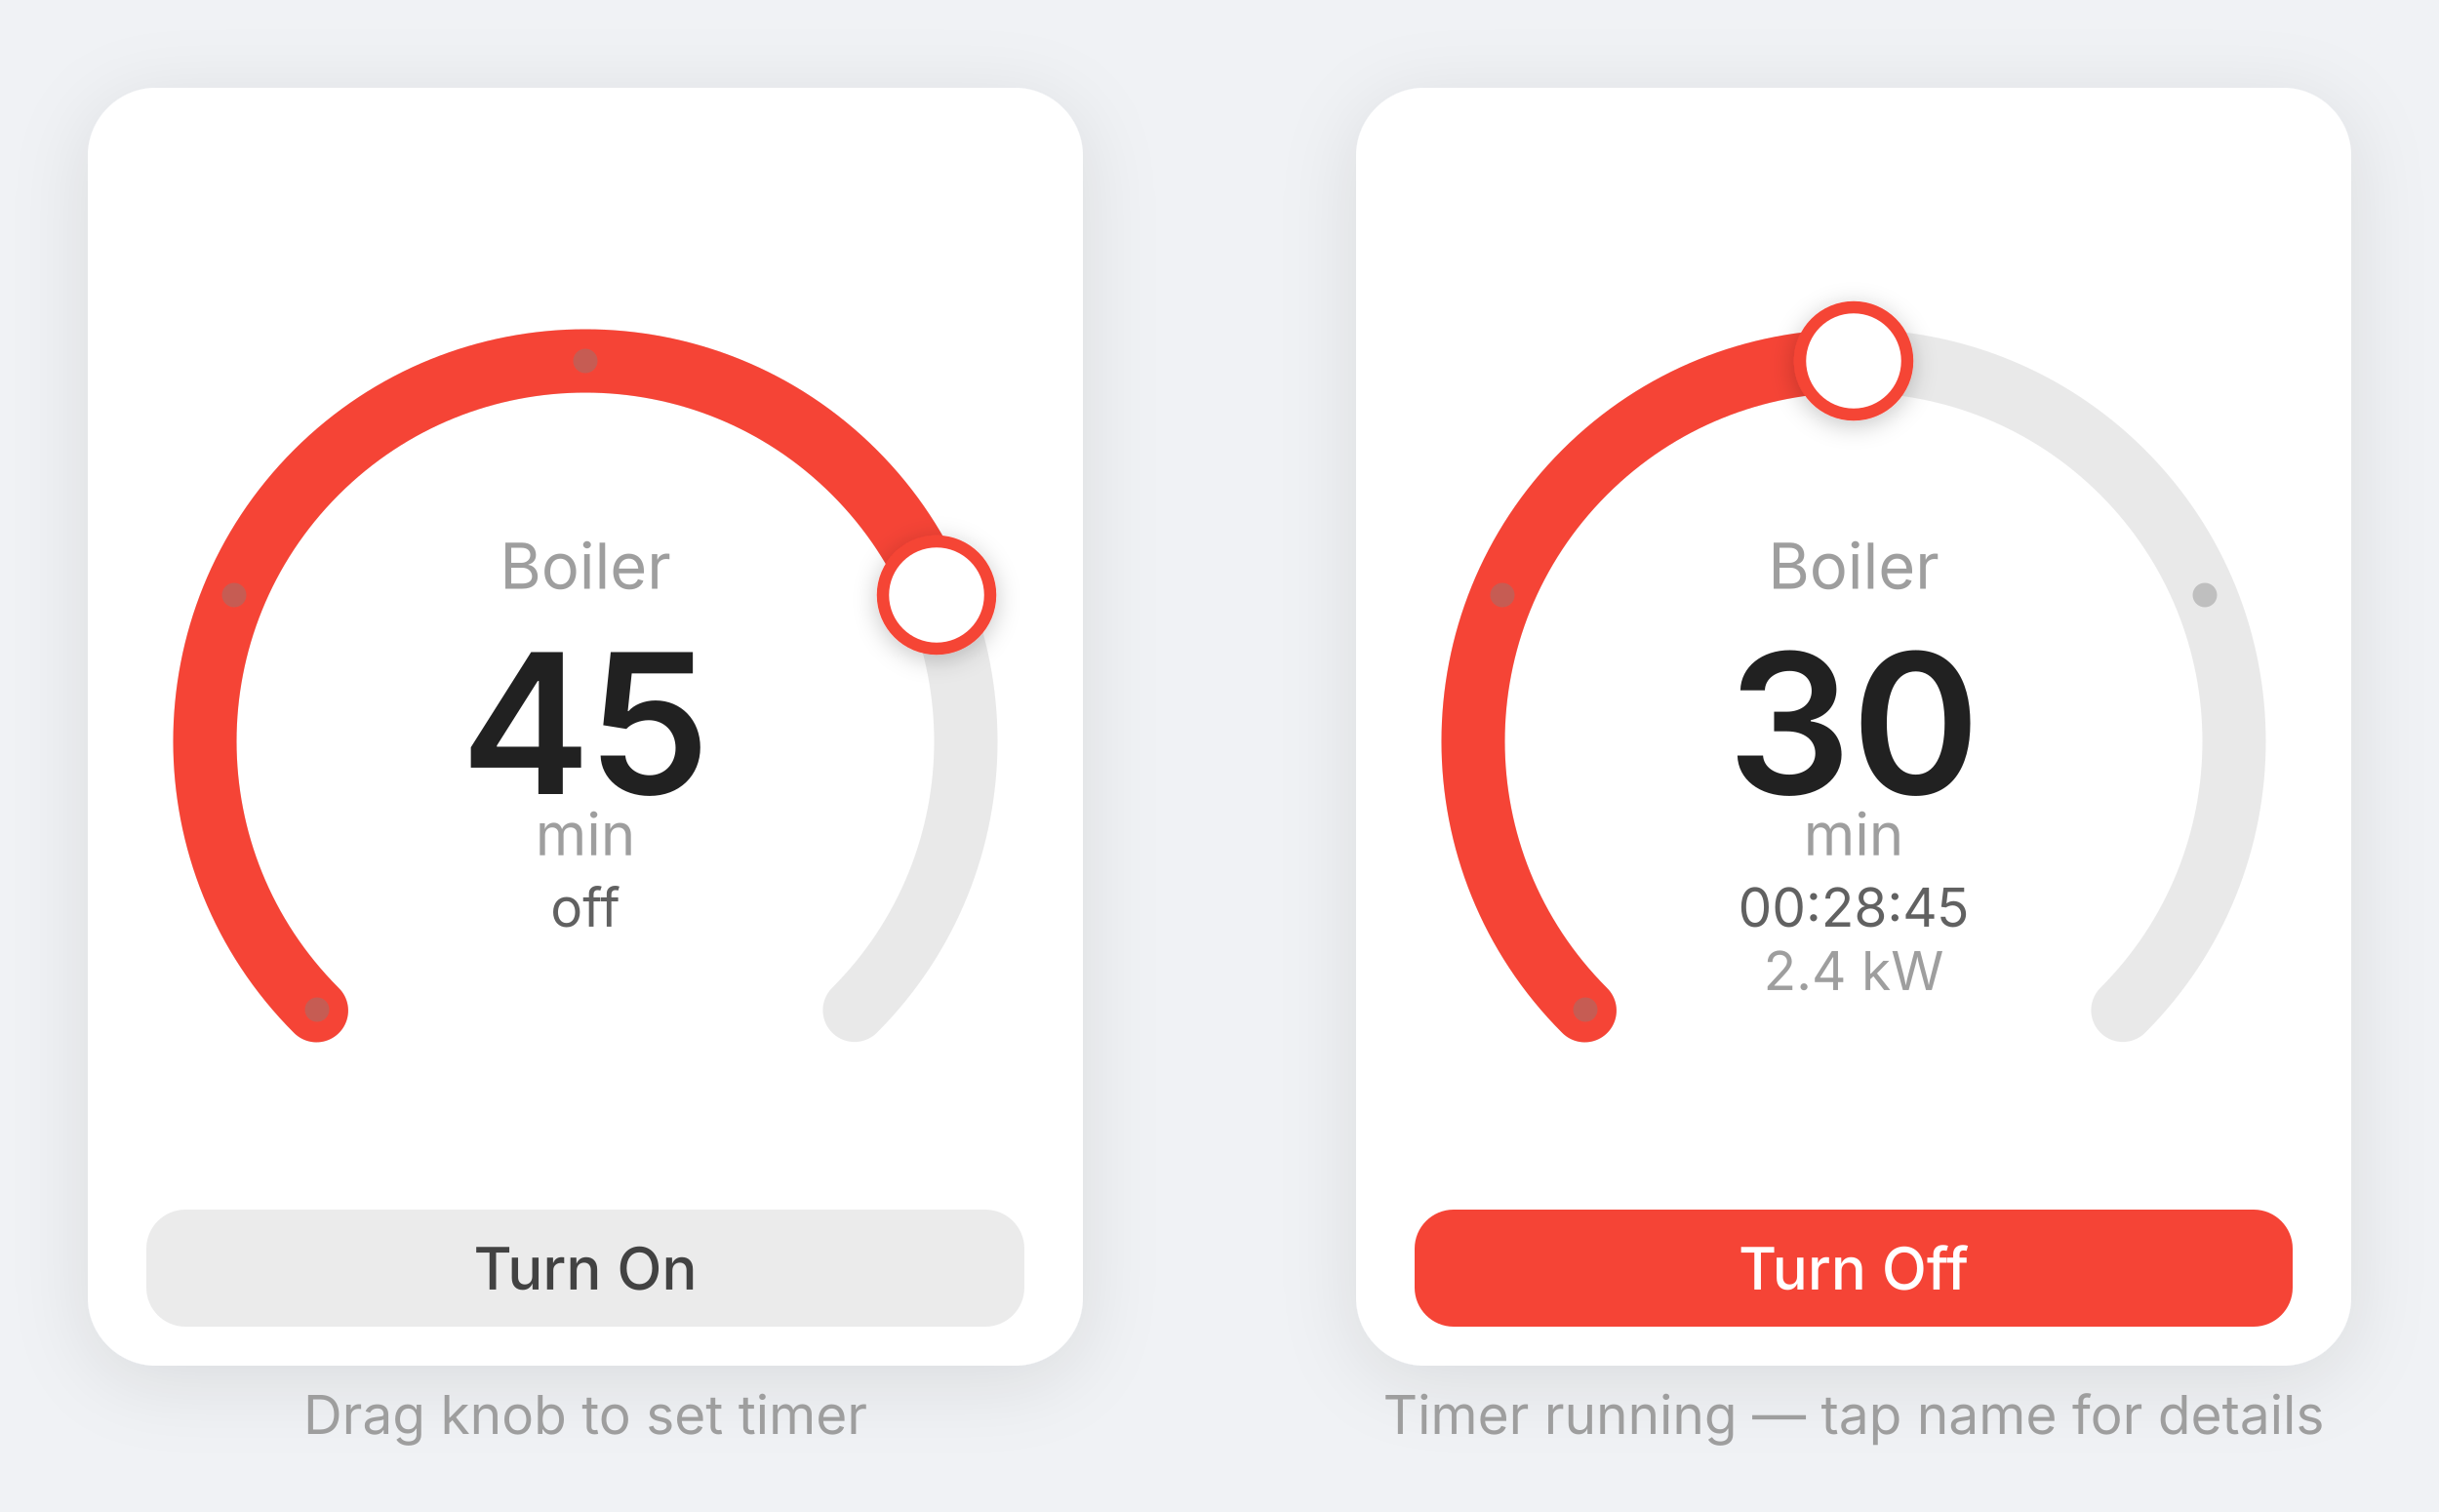
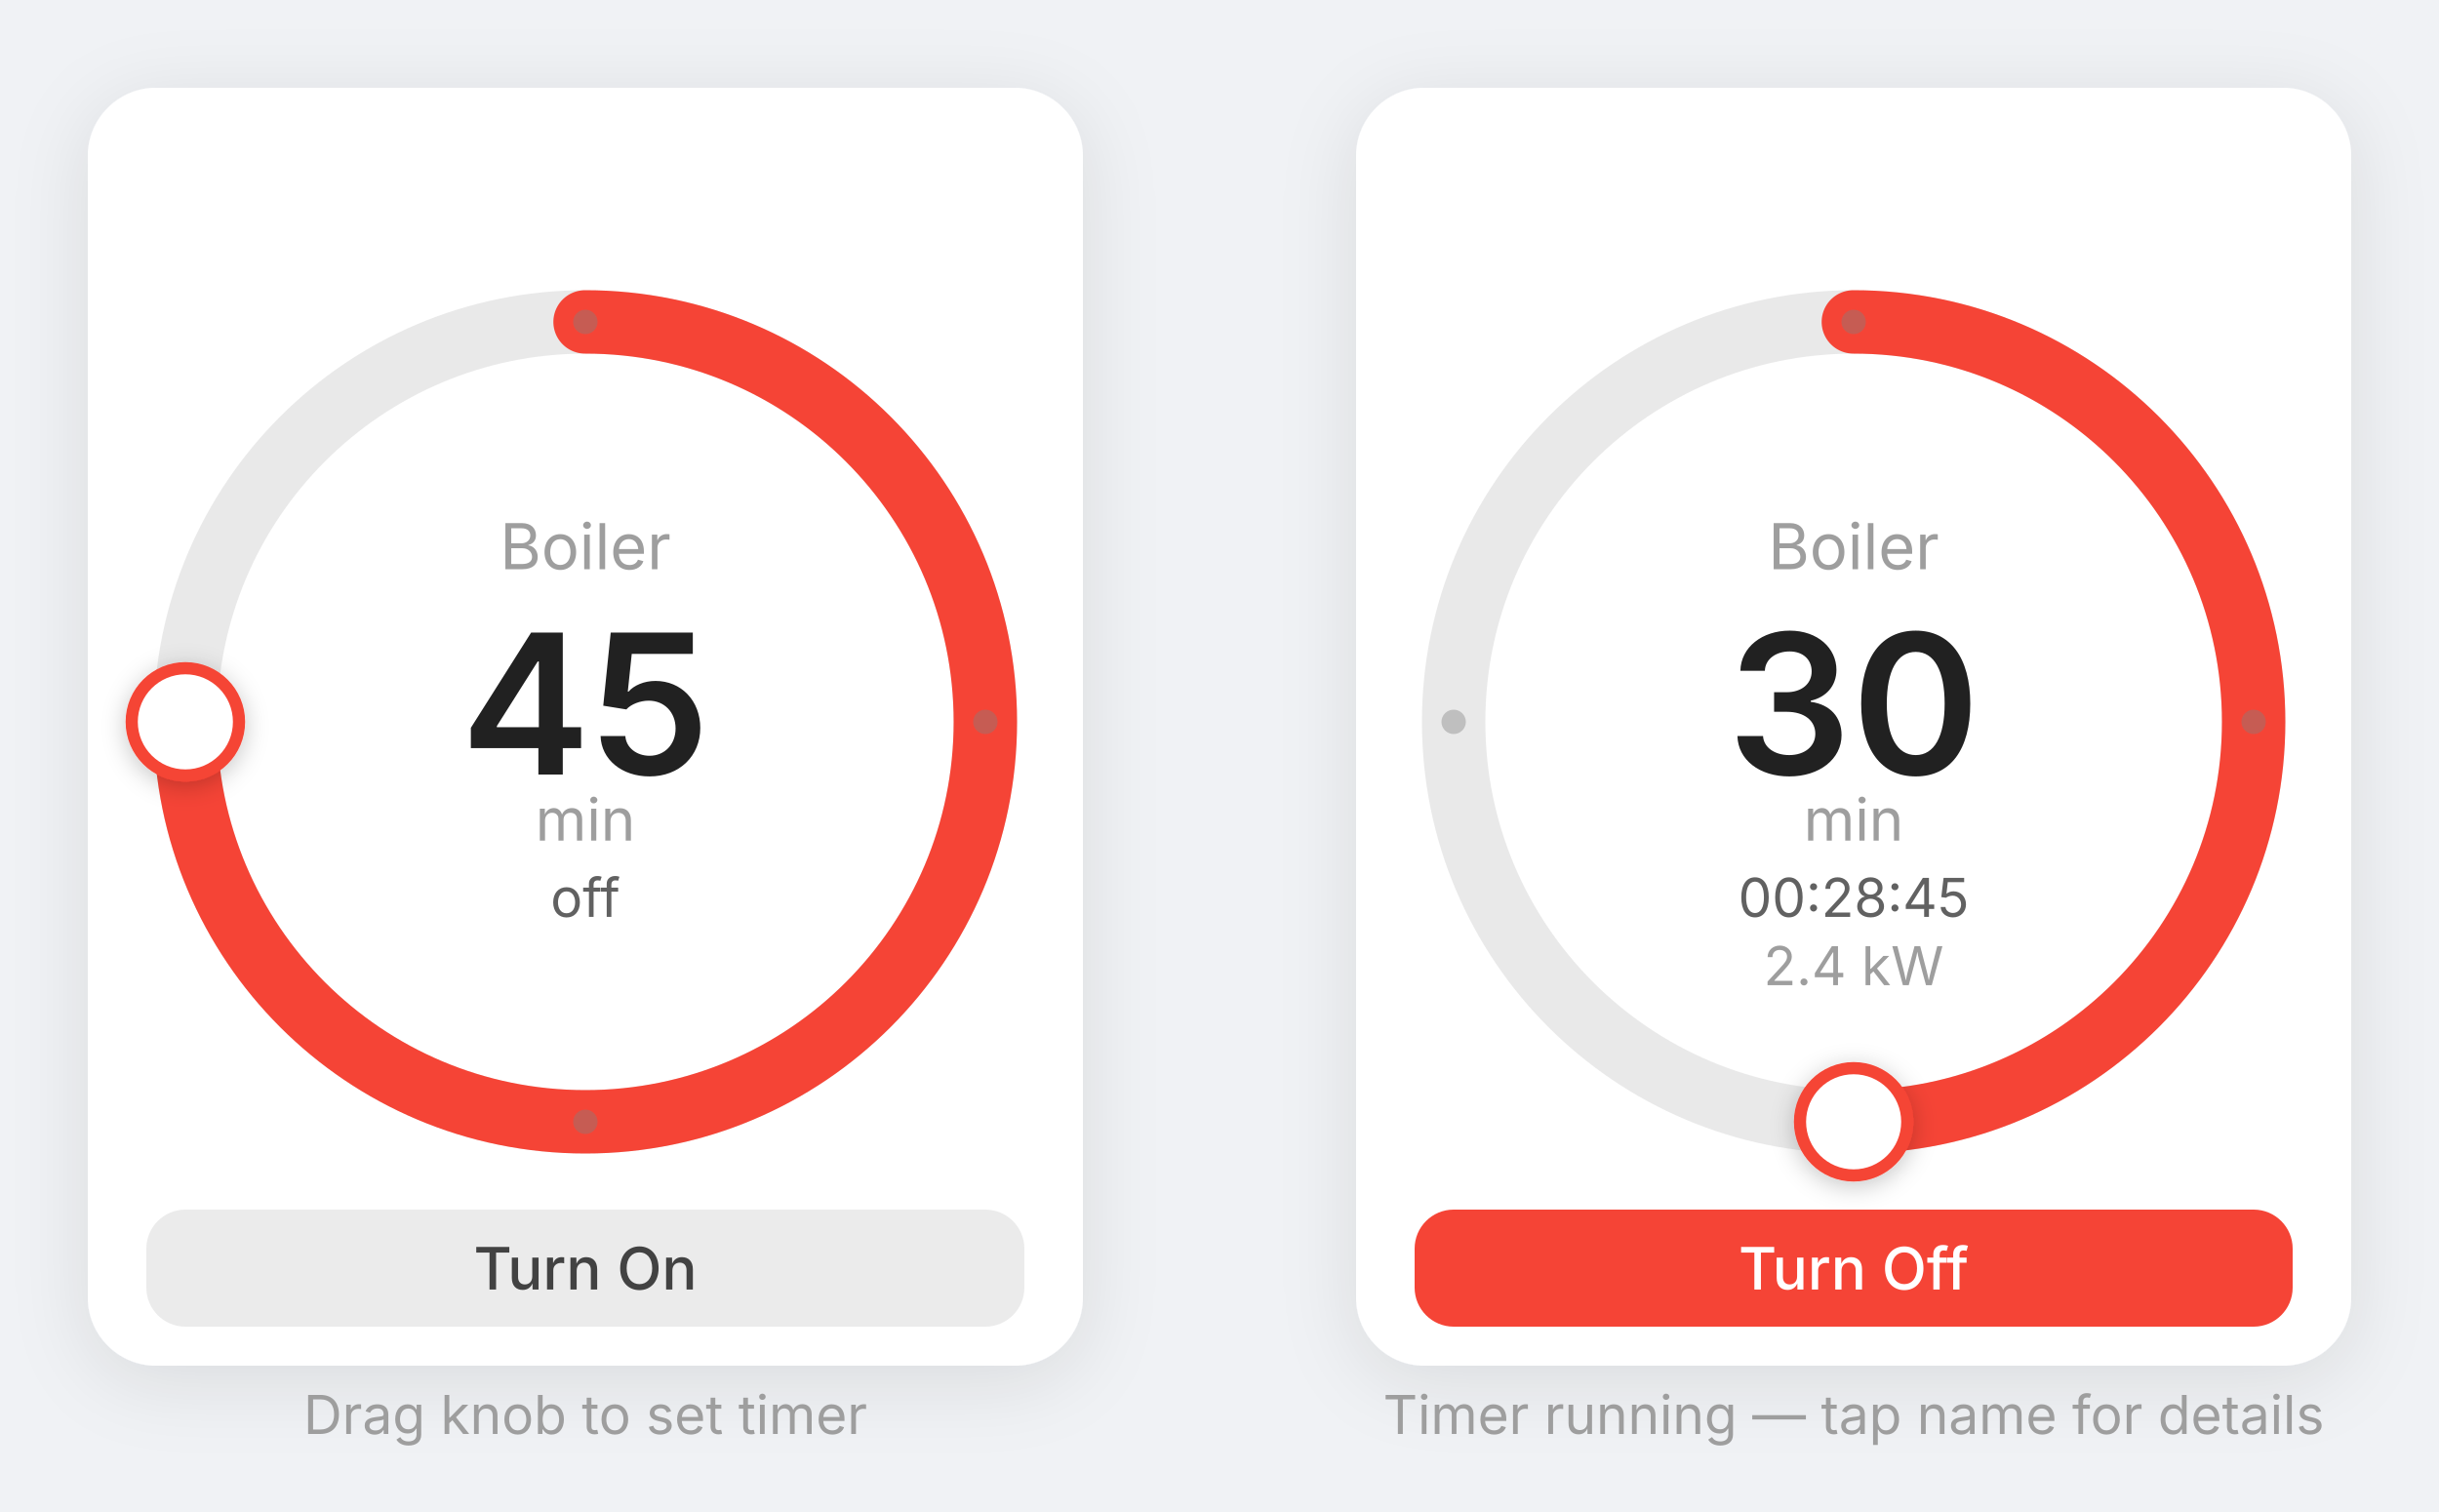
<svg xmlns="http://www.w3.org/2000/svg" viewBox="0 0 500 310" width="500" height="310">
  <defs>
    <filter id="cs" x="-15%" y="-15%" width="130%" height="130%">
      <feDropShadow dx="0" dy="3" stdDeviation="8" flood-color="#000" flood-opacity="0.10" />
    </filter>
    <filter id="ks" x="-150%" y="-150%" width="400%" height="400%">
      <feDropShadow dx="0" dy="1" stdDeviation="2.5" flood-color="#000" flood-opacity="0.22" />
    </filter>
  </defs>
  <rect width="500" height="310" fill="#f0f2f5" />
  <rect x="18" y="18" width="204" height="262" rx="14" fill="white" filter="url(#cs)" />
-   <circle cx="120" cy="152" r="78" fill="none" stroke="rgba(128,128,128,0.17)" stroke-width="13" stroke-linecap="round" stroke-dasharray="367.57 122.52" transform="rotate(135,120,152)" />
-   <circle cx="120" cy="152" r="78" fill="none" stroke="#F54436" stroke-width="13" stroke-linecap="round" stroke-dasharray="275.68 214.41" transform="rotate(135,120,152)" />
-   <circle cx="65" cy="207" r="2.5" fill="rgba(128,128,128,0.40)" />
-   <circle cx="48" cy="122" r="2.5" fill="rgba(128,128,128,0.40)" />
-   <circle cx="120" cy="74" r="2.5" fill="rgba(128,128,128,0.40)" />
-   <text x="120" y="116" text-anchor="middle" dominant-baseline="middle" font-family="system-ui,-apple-system,sans-serif" font-size="13" fill="#9e9e9e">Boiler</text>
-   <text x="120" y="148" text-anchor="middle" dominant-baseline="middle" font-family="system-ui,-apple-system,sans-serif" font-size="40" font-weight="600" fill="#212121">45</text>
-   <text x="120" y="171" text-anchor="middle" dominant-baseline="middle" font-family="system-ui,-apple-system,sans-serif" font-size="12" fill="#9e9e9e">min</text>
-   <text x="120" y="186" text-anchor="middle" dominant-baseline="middle" font-family="system-ui,-apple-system,sans-serif" font-size="11" fill="#616161">off</text>
-   <circle cx="192" cy="122" r="11" fill="white" stroke="#F54436" stroke-width="2.5" filter="url(#ks)" />
+   <circle cx="120" cy="148" r="82" fill="none" stroke="rgba(128,128,128,0.17)" stroke-width="13" />
+   <circle cx="120" cy="148" r="82" fill="none" stroke="#F54436" stroke-width="13" stroke-linecap="round" stroke-dasharray="386.41 128.81" transform="rotate(-90,120,148)" />
+   <circle cx="120" cy="66" r="2.5" fill="rgba(128,128,128,0.40)" />
+   <circle cx="202" cy="148" r="2.5" fill="rgba(128,128,128,0.40)" />
+   <circle cx="120" cy="230" r="2.5" fill="rgba(128,128,128,0.40)" />
+   <text x="120" y="112" text-anchor="middle" dominant-baseline="middle" font-family="system-ui,-apple-system,sans-serif" font-size="13" fill="#9e9e9e">Boiler</text>
+   <text x="120" y="144" text-anchor="middle" dominant-baseline="middle" font-family="system-ui,-apple-system,sans-serif" font-size="40" font-weight="600" fill="#212121">45</text>
+   <text x="120" y="168" text-anchor="middle" dominant-baseline="middle" font-family="system-ui,-apple-system,sans-serif" font-size="12" fill="#9e9e9e">min</text>
+   <text x="120" y="184" text-anchor="middle" dominant-baseline="middle" font-family="system-ui,-apple-system,sans-serif" font-size="11" fill="#616161">off</text>
+   <circle cx="38" cy="148" r="11" fill="white" stroke="#F54436" stroke-width="2.5" filter="url(#ks)" />
  <rect x="30" y="248" width="180" height="24" rx="8" fill="rgba(158,158,158,0.2)" />
  <text x="120" y="260" text-anchor="middle" dominant-baseline="middle" font-family="system-ui,-apple-system,sans-serif" font-size="12" font-weight="500" fill="#424242">Turn On</text>
  <text x="120" y="294" text-anchor="middle" font-family="system-ui,-apple-system,sans-serif" font-size="11" fill="#9e9e9e">Drag knob to set timer</text>
  <rect x="278" y="18" width="204" height="262" rx="14" fill="white" filter="url(#cs)" />
-   <circle cx="380" cy="152" r="78" fill="none" stroke="rgba(128,128,128,0.17)" stroke-width="13" stroke-linecap="round" stroke-dasharray="367.57 122.52" transform="rotate(135,380,152)" />
-   <circle cx="380" cy="152" r="78" fill="none" stroke="#F54436" stroke-width="13" stroke-linecap="round" stroke-dasharray="183.79 306.30" transform="rotate(135,380,152)" />
-   <circle cx="325" cy="207" r="2.5" fill="rgba(128,128,128,0.40)" />
-   <circle cx="308" cy="122" r="2.5" fill="rgba(128,128,128,0.40)" />
-   <circle cx="452" cy="122" r="2.5" fill="rgba(128,128,128,0.40)" />
-   <text x="380" y="116" text-anchor="middle" dominant-baseline="middle" font-family="system-ui,-apple-system,sans-serif" font-size="13" fill="#9e9e9e">Boiler</text>
-   <text x="380" y="148" text-anchor="middle" dominant-baseline="middle" font-family="system-ui,-apple-system,sans-serif" font-size="40" font-weight="600" fill="#212121">30</text>
-   <text x="380" y="171" text-anchor="middle" dominant-baseline="middle" font-family="system-ui,-apple-system,sans-serif" font-size="12" fill="#9e9e9e">min</text>
-   <text x="380" y="186" text-anchor="middle" dominant-baseline="middle" font-family="system-ui,-apple-system,sans-serif" font-size="11" fill="#616161">00:28:45</text>
-   <text x="380" y="199" text-anchor="middle" dominant-baseline="middle" font-family="system-ui,-apple-system,sans-serif" font-size="11" fill="#9e9e9e">2.4 kW</text>
-   <circle cx="380" cy="74" r="11" fill="white" stroke="#F54436" stroke-width="2.5" filter="url(#ks)" />
+   <circle cx="380" cy="148" r="82" fill="none" stroke="rgba(128,128,128,0.17)" stroke-width="13" />
+   <circle cx="380" cy="148" r="82" fill="none" stroke="#F54436" stroke-width="13" stroke-linecap="round" stroke-dasharray="257.61 257.61" transform="rotate(-90,380,148)" />
+   <circle cx="380" cy="66" r="2.5" fill="rgba(128,128,128,0.40)" />
+   <circle cx="462" cy="148" r="2.5" fill="rgba(128,128,128,0.40)" />
+   <circle cx="298" cy="148" r="2.5" fill="rgba(128,128,128,0.40)" />
+   <text x="380" y="112" text-anchor="middle" dominant-baseline="middle" font-family="system-ui,-apple-system,sans-serif" font-size="13" fill="#9e9e9e">Boiler</text>
+   <text x="380" y="144" text-anchor="middle" dominant-baseline="middle" font-family="system-ui,-apple-system,sans-serif" font-size="40" font-weight="600" fill="#212121">30</text>
+   <text x="380" y="168" text-anchor="middle" dominant-baseline="middle" font-family="system-ui,-apple-system,sans-serif" font-size="12" fill="#9e9e9e">min</text>
+   <text x="380" y="184" text-anchor="middle" dominant-baseline="middle" font-family="system-ui,-apple-system,sans-serif" font-size="11" fill="#616161">00:28:45</text>
+   <text x="380" y="198" text-anchor="middle" dominant-baseline="middle" font-family="system-ui,-apple-system,sans-serif" font-size="11" fill="#9e9e9e">2.4 kW</text>
+   <circle cx="380" cy="230" r="11" fill="white" stroke="#F54436" stroke-width="2.5" filter="url(#ks)" />
  <rect x="290" y="248" width="180" height="24" rx="8" fill="#F54436" />
  <text x="380" y="260" text-anchor="middle" dominant-baseline="middle" font-family="system-ui,-apple-system,sans-serif" font-size="12" font-weight="500" fill="white">Turn Off</text>
  <text x="380" y="294" text-anchor="middle" font-family="system-ui,-apple-system,sans-serif" font-size="11" fill="#9e9e9e">Timer running — tap name for details</text>
</svg>
